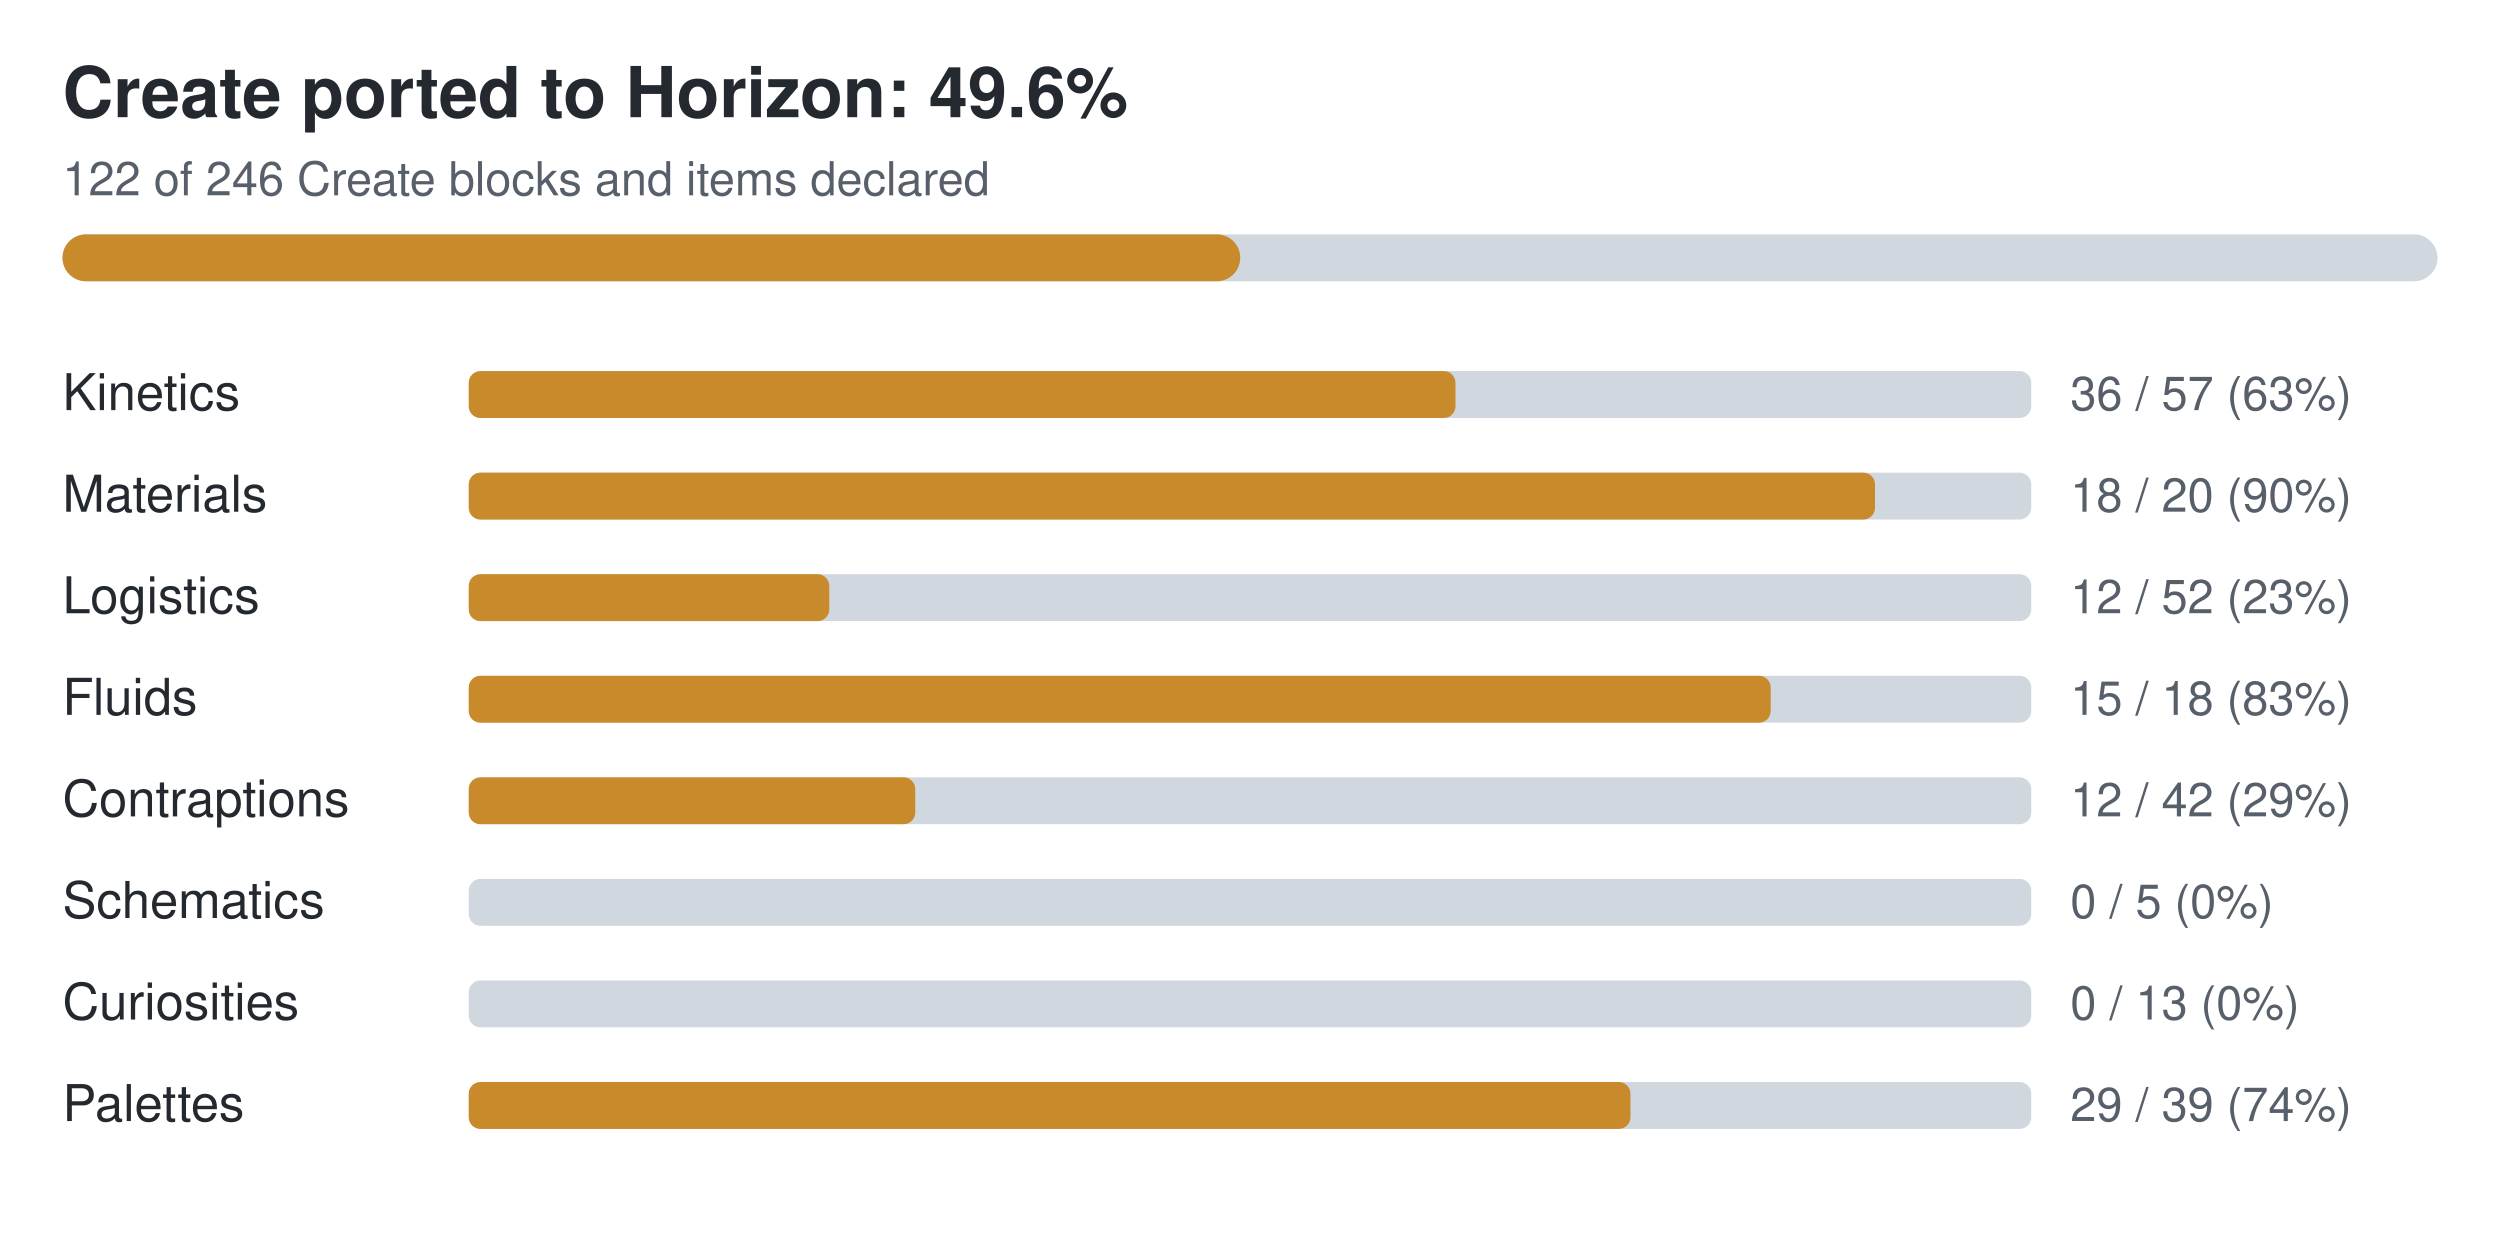
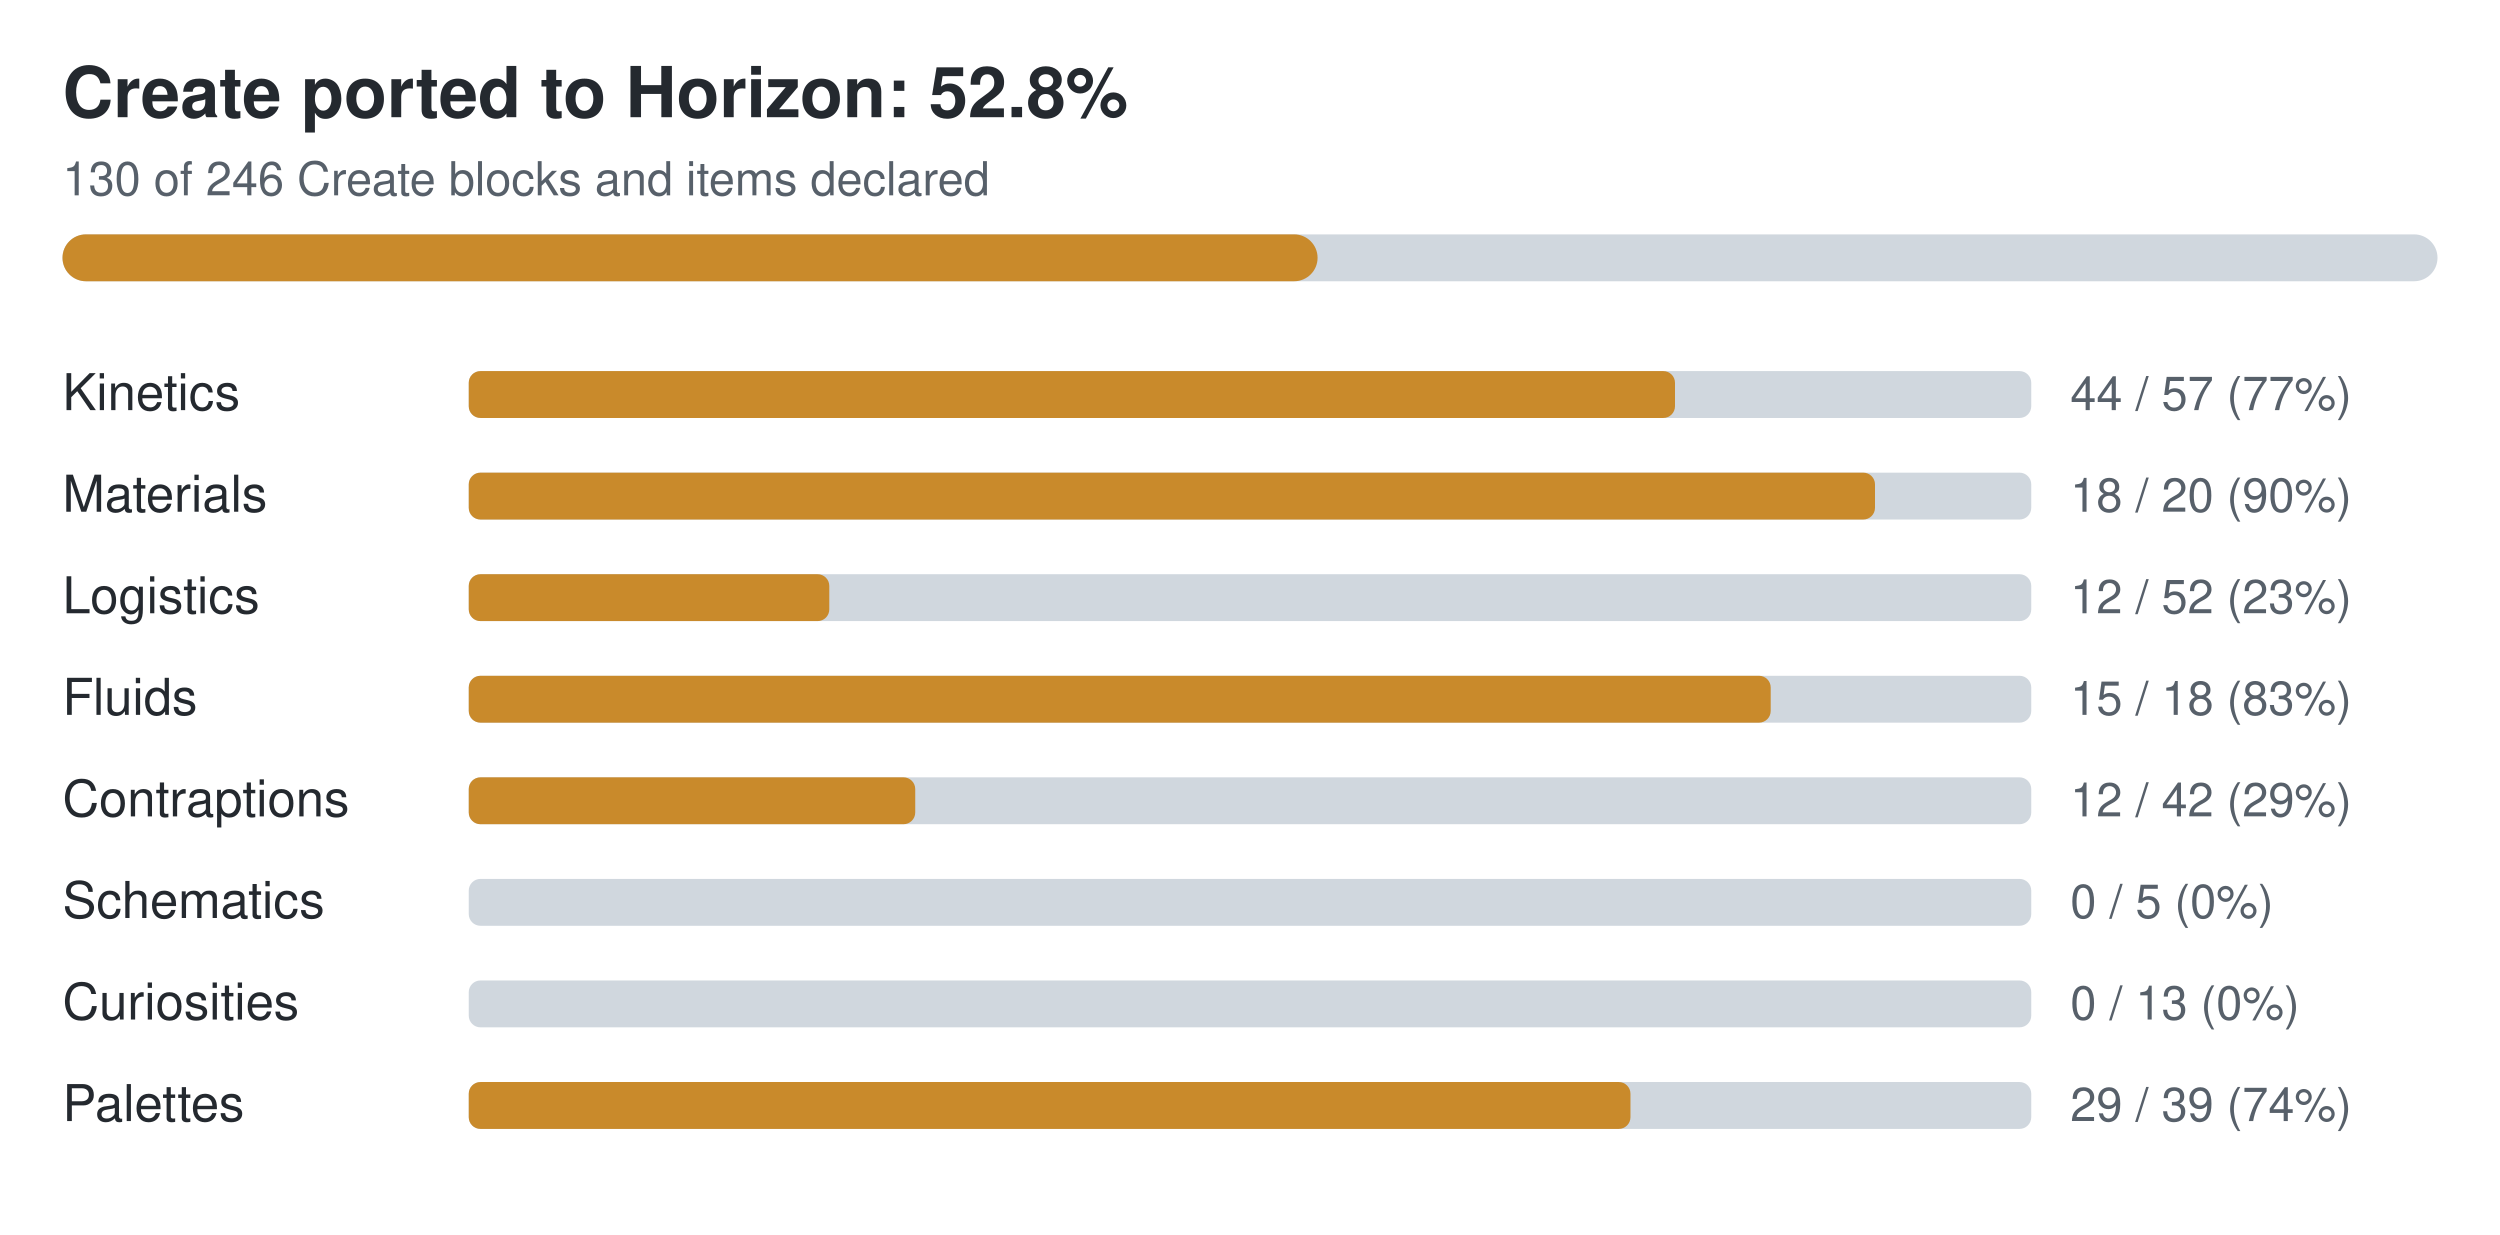
<svg xmlns="http://www.w3.org/2000/svg" width="640" height="316" viewBox="0 0 640 316" font-family="-apple-system,Segoe UI,Helvetica,Arial,sans-serif">
  <style>.t{fill:#24292f}.m{fill:#57606a}.track{fill:#d0d7de}.fill{fill:#c98a2b}@media (prefers-color-scheme:dark){.t{fill:#e6edf3}.m{fill:#8d96a0}.track{fill:#30363d}.fill{fill:#e3a64a}}</style>
-   <text class="t" x="16" y="30" font-size="18" font-weight="600">Create ported to Horizon: 49.6%</text>
-   <text class="m" x="16" y="50" font-size="12">122 of 246 Create blocks and items declared</text>
+   <text class="t" x="16" y="30" font-size="18" font-weight="600">Create ported to Horizon: 52.8%</text>
+   <text class="m" x="16" y="50" font-size="12">130 of 246 Create blocks and items declared</text>
  <rect class="track" x="16" y="60" width="608" height="12" rx="6" />
-   <rect class="fill" x="16" y="60" width="301.5" height="12" rx="6" />
+   <rect class="fill" x="16" y="60" width="321.3" height="12" rx="6" />
  <text class="t" x="16" y="105" font-size="13">Kinetics</text>
  <rect class="track" x="120" y="95" width="400" height="12" rx="3" />
-   <rect class="fill" x="120" y="95" width="252.6" height="12" rx="3" />
-   <text class="m" x="530" y="105" font-size="12">36 / 57  (63%)</text>
+   <rect class="fill" x="120" y="95" width="308.8" height="12" rx="3" />
+   <text class="m" x="530" y="105" font-size="12">44 / 57  (77%)</text>
  <text class="t" x="16" y="131" font-size="13">Materials</text>
  <rect class="track" x="120" y="121" width="400" height="12" rx="3" />
  <rect class="fill" x="120" y="121" width="360.0" height="12" rx="3" />
  <text class="m" x="530" y="131" font-size="12">18 / 20  (90%)</text>
  <text class="t" x="16" y="157" font-size="13">Logistics</text>
  <rect class="track" x="120" y="147" width="400" height="12" rx="3" />
  <rect class="fill" x="120" y="147" width="92.3" height="12" rx="3" />
  <text class="m" x="530" y="157" font-size="12">12 / 52  (23%)</text>
  <text class="t" x="16" y="183" font-size="13">Fluids</text>
  <rect class="track" x="120" y="173" width="400" height="12" rx="3" />
  <rect class="fill" x="120" y="173" width="333.3" height="12" rx="3" />
  <text class="m" x="530" y="183" font-size="12">15 / 18  (83%)</text>
  <text class="t" x="16" y="209" font-size="13">Contraptions</text>
  <rect class="track" x="120" y="199" width="400" height="12" rx="3" />
  <rect class="fill" x="120" y="199" width="114.3" height="12" rx="3" />
  <text class="m" x="530" y="209" font-size="12">12 / 42  (29%)</text>
  <text class="t" x="16" y="235" font-size="13">Schematics</text>
  <rect class="track" x="120" y="225" width="400" height="12" rx="3" />
  <text class="m" x="530" y="235" font-size="12">0 / 5  (0%)</text>
  <text class="t" x="16" y="261" font-size="13">Curiosities</text>
  <rect class="track" x="120" y="251" width="400" height="12" rx="3" />
  <text class="m" x="530" y="261" font-size="12">0 / 13  (0%)</text>
  <text class="t" x="16" y="287" font-size="13">Palettes</text>
  <rect class="track" x="120" y="277" width="400" height="12" rx="3" />
  <rect class="fill" x="120" y="277" width="297.4" height="12" rx="3" />
  <text class="m" x="530" y="287" font-size="12">29 / 39  (74%)</text>
</svg>
